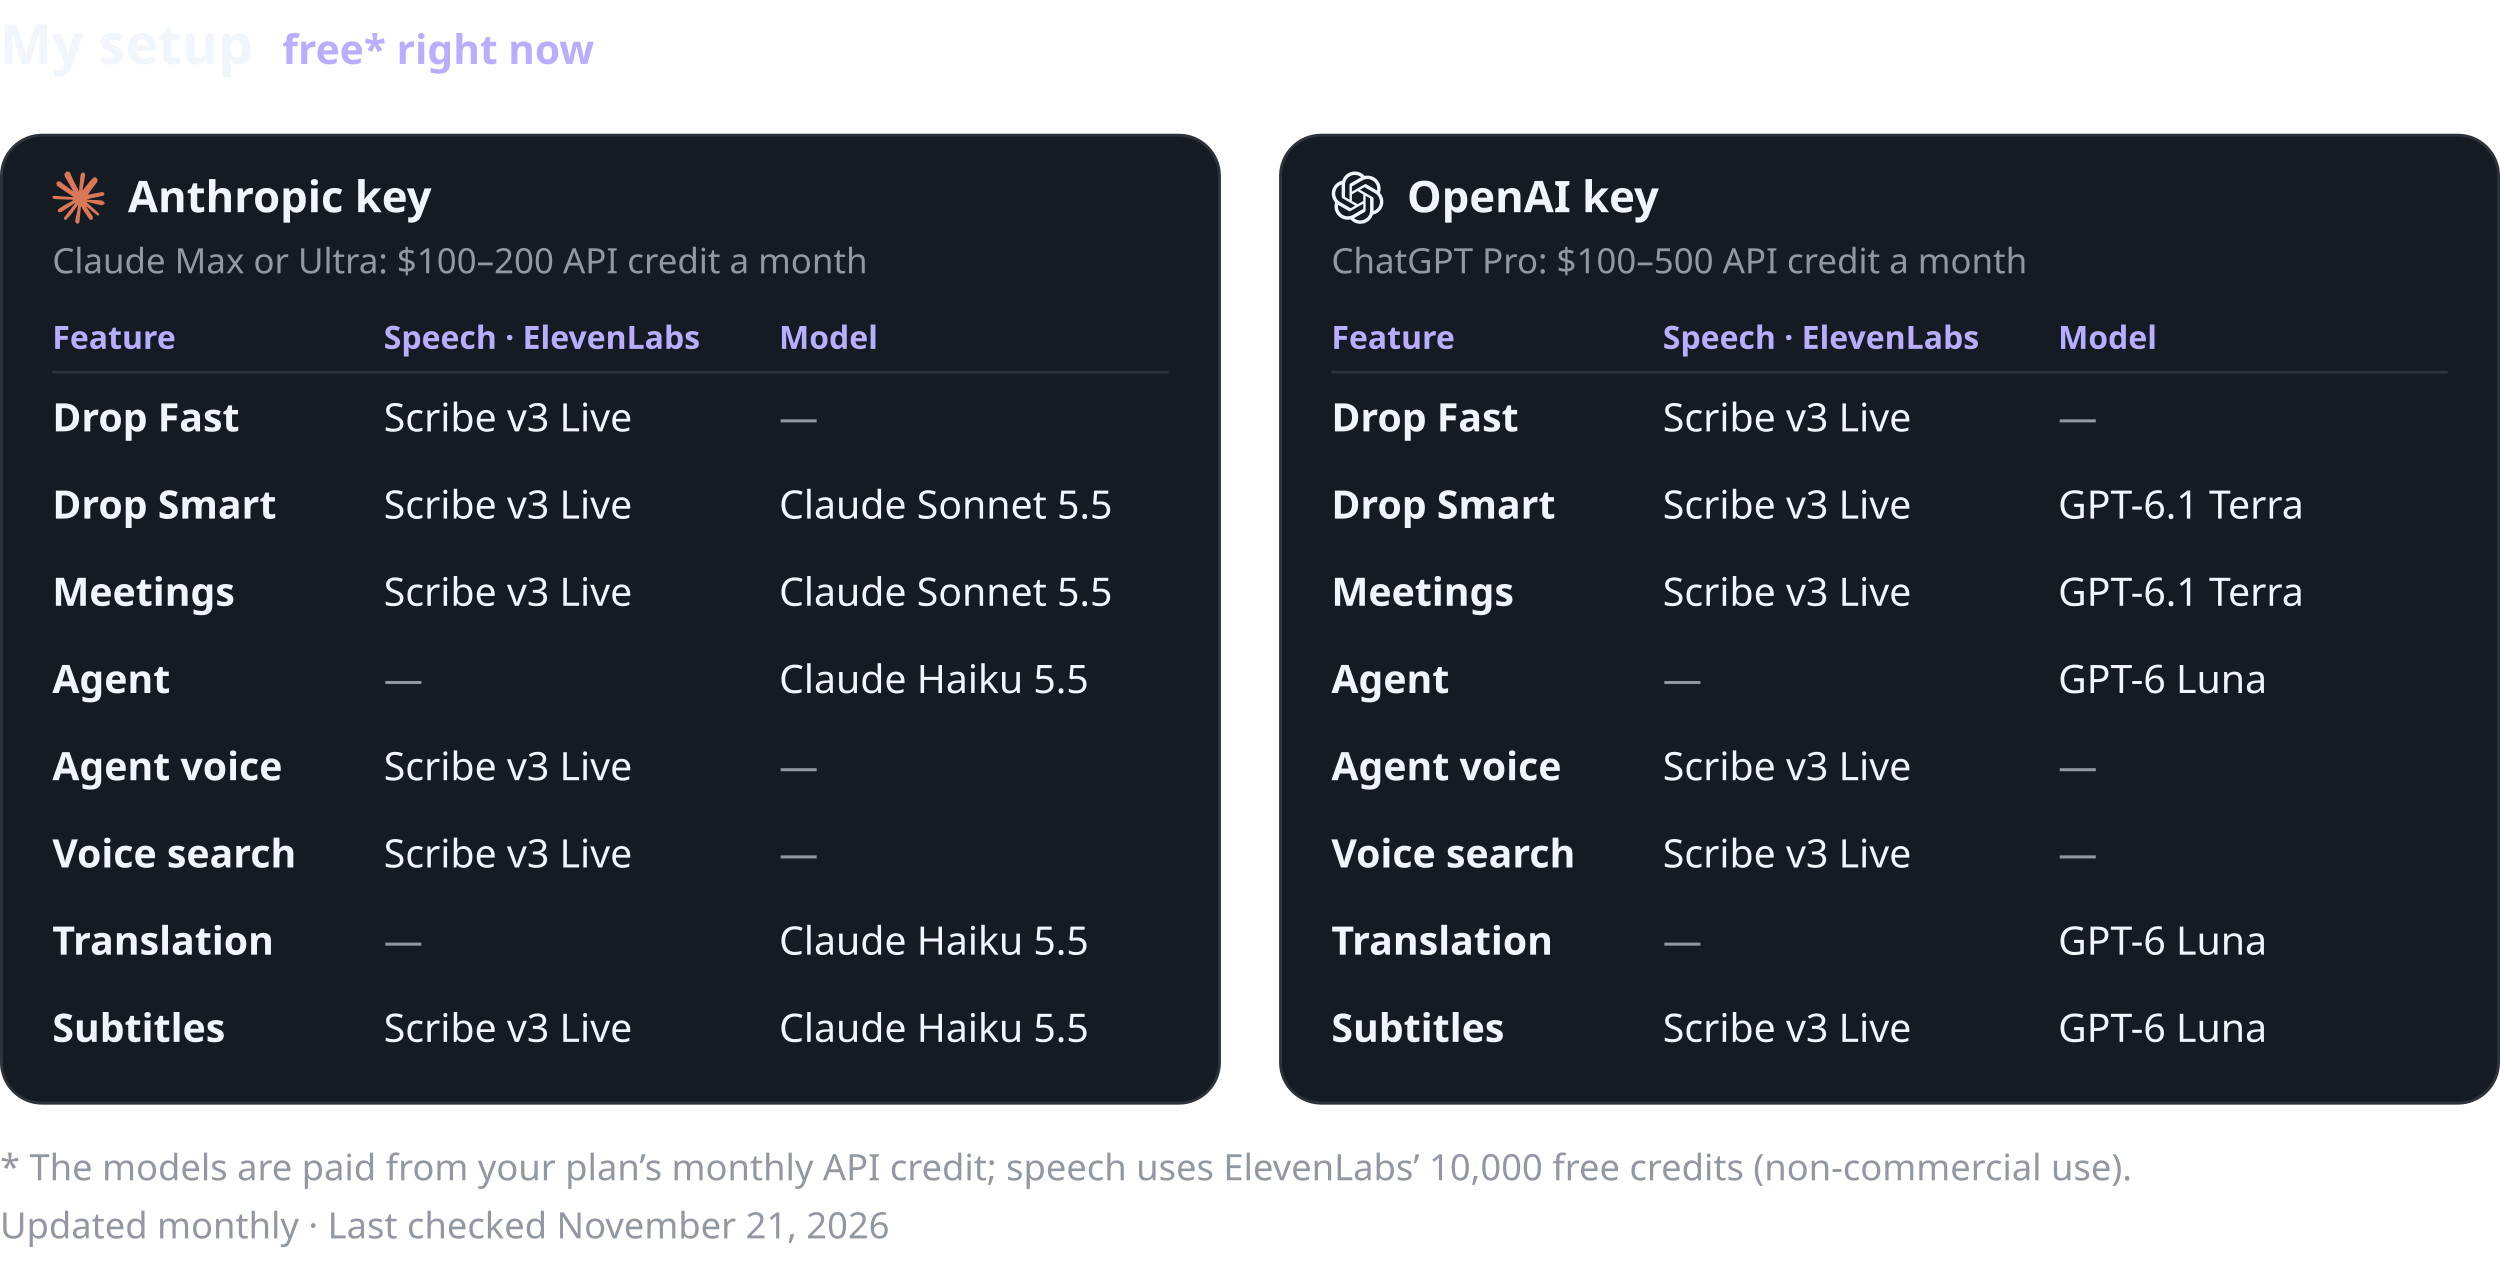
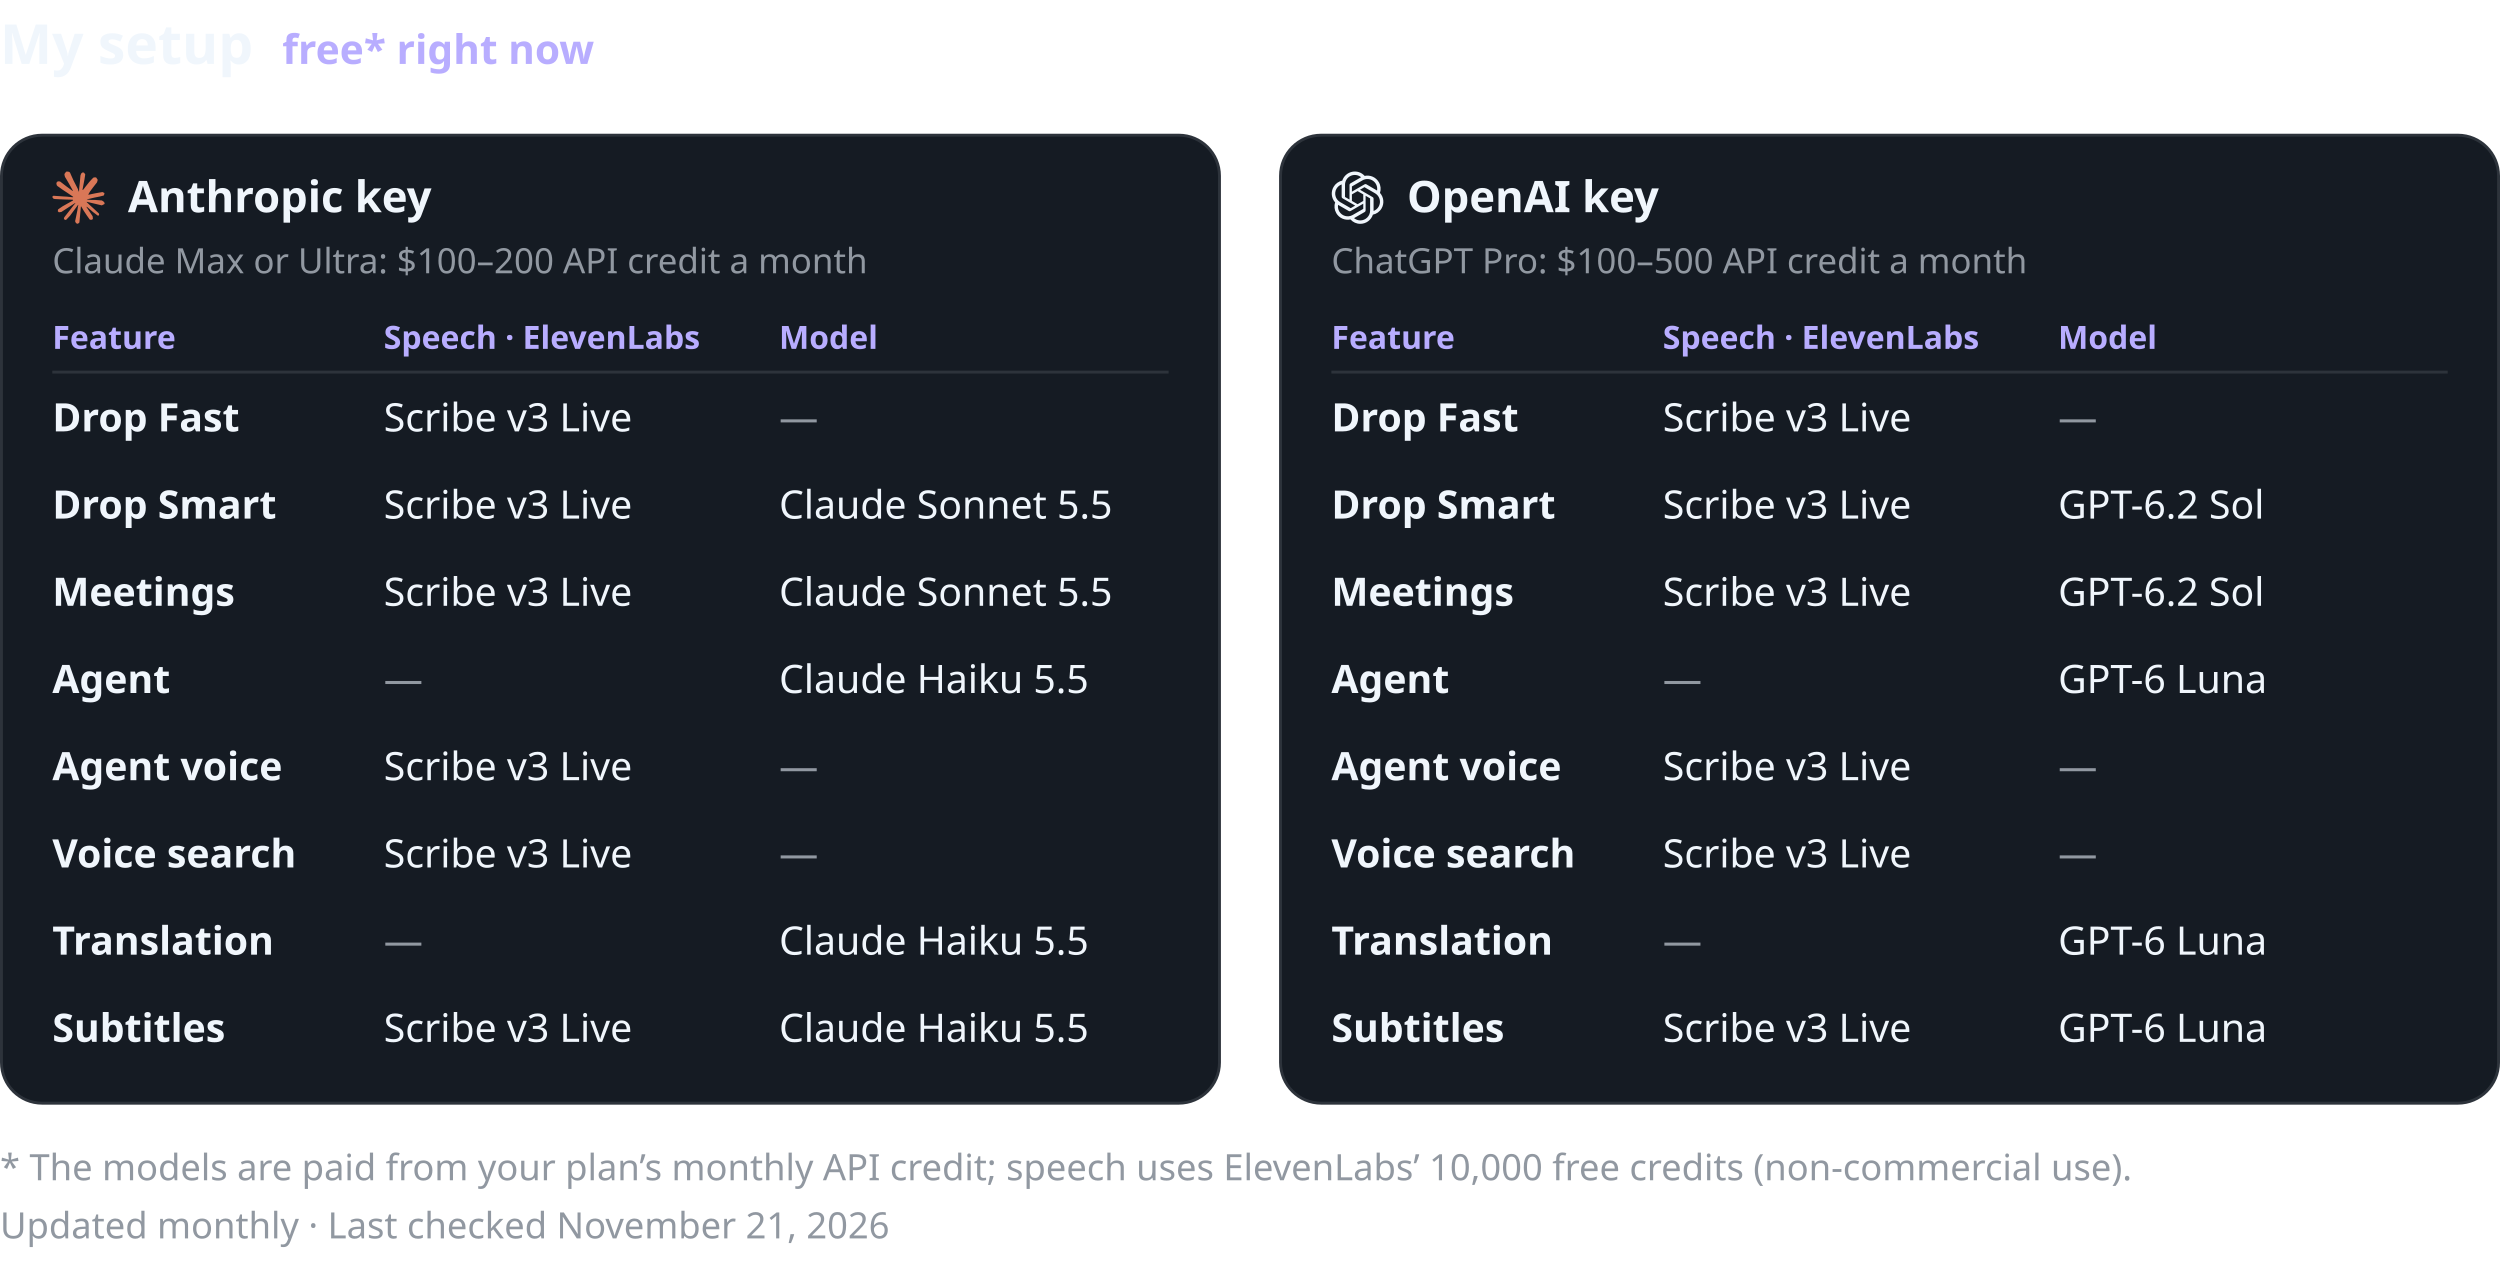
<svg xmlns="http://www.w3.org/2000/svg" width="860" height="434" viewBox="0 0 860 434">
  <text x="0" y="22" font-family="-apple-system, BlinkMacSystemFont, 'Segoe UI', 'Noto Sans', Helvetica, Arial, sans-serif" font-size="19" font-weight="700" fill="#f0f6fc">My setup<tspan dx="10" font-size="14" font-weight="600" fill="#b8adff">free* right now</tspan>
  </text>
  <rect x="0.5" y="46.5" width="419.0" height="333" rx="14" fill="#151b23" stroke="#2d333b" />
  <svg x="18.0" y="59" width="18" height="18" fill="#d97757" role="img" viewBox="0 0 24 24">
    <path d="m4.714 15.956 4.717-2.647.079-.231-.079-.128h-.231l-.789-.049-2.696-.073-2.337-.097-2.265-.121-.571-.121-.534-.704.055-.352.48-.322.686.061 1.518.103 2.277.158 1.651.097 2.447.255h.389l.055-.158-.134-.097-.103-.097L6.973 9.836l-2.55-1.688-1.336-.971-.723-.492-.364-.461-.158-1.008.656-.723.88.061.225.061.892.686 1.906 1.475 2.489 1.834.364.303.146-.103.018-.073-.164-.273-1.354-2.447-1.445-2.489-.643-1.032-.17-.619c-.061-.255-.103-.467-.103-.729L6.287.134 6.7 0l.996.134.419.364.619 1.415 1.002 2.228 1.554 3.03.455.898.243.832.091.255h.158v-.146l.128-1.706.237-2.095.231-2.696.079-.759.376-.911.747-.492.583.279.48.686-.067.443-.285 1.852-.559 2.902-.364 1.943h.212l.243-.243.984-1.305 1.651-2.064.729-.82.85-.905.546-.431h1.032l.759 1.129-.34 1.166-1.062 1.348-.88 1.141-1.263 1.7-.789 1.36.073.109.188-.018 2.853-.607 1.542-.279 1.84-.316.832.389.091.395-.328.807-1.967.486-2.307.461-3.436.814-.043.03.049.061 1.548.146.662.036h1.621l3.018.225.789.522.474.638-.079.486-1.214.619-1.639-.389-3.825-.911-1.311-.328h-.182v.109l1.093 1.069 2.003 1.809 2.507 2.331.128.577-.322.455-.34-.049-2.204-1.657-.85-.747-1.925-1.621h-.128v.17l.443.65 2.344 3.521.121 1.081-.17.352-.607.212-.668-.121-1.372-1.925L14.38 17.959l-1.141-1.943-.14.079-.674 7.255-.316.37-.729.279-.607-.461-.322-.747.322-1.475.389-1.925.316-1.53.285-1.9.17-.631-.012-.043-.14.018-1.433 1.967-2.18 2.945-1.724 1.846-.413.164-.716-.37.067-.662.401-.589 2.386-3.036 1.439-1.882.929-1.087-.006-.158h-.055l-6.338 4.116-1.129.146-.486-.455.061-.747.231-.243 1.906-1.311Z" />
  </svg>
  <text x="44.0" y="73" font-family="-apple-system, BlinkMacSystemFont, 'Segoe UI', 'Noto Sans', Helvetica, Arial, sans-serif" font-size="15" font-weight="600" fill="#f0f6fc">Anthropic key</text>
  <text x="18.0" y="94" font-family="-apple-system, BlinkMacSystemFont, 'Segoe UI', 'Noto Sans', Helvetica, Arial, sans-serif" font-size="12.0" fill="#9198a1">Claude Max or Ultra: $100–200 API credit a month</text>
  <text x="18.0" y="120" font-family="-apple-system, BlinkMacSystemFont, 'Segoe UI', 'Noto Sans', Helvetica, Arial, sans-serif" font-size="11.0" font-weight="600" fill="#b8adff">Feature</text>
  <text x="132.0" y="120" font-family="-apple-system, BlinkMacSystemFont, 'Segoe UI', 'Noto Sans', Helvetica, Arial, sans-serif" font-size="11.0" font-weight="600" fill="#b8adff">Speech · ElevenLabs</text>
  <text x="268.0" y="120" font-family="-apple-system, BlinkMacSystemFont, 'Segoe UI', 'Noto Sans', Helvetica, Arial, sans-serif" font-size="11.0" font-weight="600" fill="#b8adff">Model</text>
  <line x1="18.0" y1="128" x2="402.0" y2="128" stroke="#2d333b" />
  <text x="18.0" y="148.4" font-family="-apple-system, BlinkMacSystemFont, 'Segoe UI', 'Noto Sans', Helvetica, Arial, sans-serif" font-size="13.5" font-weight="600" fill="#f0f6fc">Drop Fast</text>
  <text x="132.0" y="148.4" font-family="-apple-system, BlinkMacSystemFont, 'Segoe UI', 'Noto Sans', Helvetica, Arial, sans-serif" font-size="13.5" font-weight="400" fill="#f0f6fc">Scribe v3 Live</text>
  <text x="268.0" y="148.4" font-family="-apple-system, BlinkMacSystemFont, 'Segoe UI', 'Noto Sans', Helvetica, Arial, sans-serif" font-size="13.5" font-weight="400" fill="#9198a1">—</text>
  <text x="18.0" y="178.4" font-family="-apple-system, BlinkMacSystemFont, 'Segoe UI', 'Noto Sans', Helvetica, Arial, sans-serif" font-size="13.5" font-weight="600" fill="#f0f6fc">Drop Smart</text>
  <text x="132.0" y="178.4" font-family="-apple-system, BlinkMacSystemFont, 'Segoe UI', 'Noto Sans', Helvetica, Arial, sans-serif" font-size="13.5" font-weight="400" fill="#f0f6fc">Scribe v3 Live</text>
  <text x="268.0" y="178.4" font-family="-apple-system, BlinkMacSystemFont, 'Segoe UI', 'Noto Sans', Helvetica, Arial, sans-serif" font-size="13.5" font-weight="400" fill="#f0f6fc">Claude Sonnet 5.5</text>
  <text x="18.0" y="208.4" font-family="-apple-system, BlinkMacSystemFont, 'Segoe UI', 'Noto Sans', Helvetica, Arial, sans-serif" font-size="13.5" font-weight="600" fill="#f0f6fc">Meetings</text>
  <text x="132.0" y="208.4" font-family="-apple-system, BlinkMacSystemFont, 'Segoe UI', 'Noto Sans', Helvetica, Arial, sans-serif" font-size="13.5" font-weight="400" fill="#f0f6fc">Scribe v3 Live</text>
  <text x="268.0" y="208.4" font-family="-apple-system, BlinkMacSystemFont, 'Segoe UI', 'Noto Sans', Helvetica, Arial, sans-serif" font-size="13.5" font-weight="400" fill="#f0f6fc">Claude Sonnet 5.5</text>
  <text x="18.0" y="238.4" font-family="-apple-system, BlinkMacSystemFont, 'Segoe UI', 'Noto Sans', Helvetica, Arial, sans-serif" font-size="13.5" font-weight="600" fill="#f0f6fc">Agent</text>
  <text x="132.0" y="238.4" font-family="-apple-system, BlinkMacSystemFont, 'Segoe UI', 'Noto Sans', Helvetica, Arial, sans-serif" font-size="13.5" font-weight="400" fill="#9198a1">—</text>
  <text x="268.0" y="238.4" font-family="-apple-system, BlinkMacSystemFont, 'Segoe UI', 'Noto Sans', Helvetica, Arial, sans-serif" font-size="13.5" font-weight="400" fill="#f0f6fc">Claude Haiku 5.5</text>
  <text x="18.0" y="268.4" font-family="-apple-system, BlinkMacSystemFont, 'Segoe UI', 'Noto Sans', Helvetica, Arial, sans-serif" font-size="13.5" font-weight="600" fill="#f0f6fc">Agent voice</text>
  <text x="132.0" y="268.4" font-family="-apple-system, BlinkMacSystemFont, 'Segoe UI', 'Noto Sans', Helvetica, Arial, sans-serif" font-size="13.5" font-weight="400" fill="#f0f6fc">Scribe v3 Live</text>
  <text x="268.0" y="268.4" font-family="-apple-system, BlinkMacSystemFont, 'Segoe UI', 'Noto Sans', Helvetica, Arial, sans-serif" font-size="13.5" font-weight="400" fill="#9198a1">—</text>
  <text x="18.0" y="298.4" font-family="-apple-system, BlinkMacSystemFont, 'Segoe UI', 'Noto Sans', Helvetica, Arial, sans-serif" font-size="13.5" font-weight="600" fill="#f0f6fc">Voice search</text>
  <text x="132.0" y="298.4" font-family="-apple-system, BlinkMacSystemFont, 'Segoe UI', 'Noto Sans', Helvetica, Arial, sans-serif" font-size="13.5" font-weight="400" fill="#f0f6fc">Scribe v3 Live</text>
  <text x="268.0" y="298.4" font-family="-apple-system, BlinkMacSystemFont, 'Segoe UI', 'Noto Sans', Helvetica, Arial, sans-serif" font-size="13.5" font-weight="400" fill="#9198a1">—</text>
  <text x="18.0" y="328.4" font-family="-apple-system, BlinkMacSystemFont, 'Segoe UI', 'Noto Sans', Helvetica, Arial, sans-serif" font-size="13.5" font-weight="600" fill="#f0f6fc">Translation</text>
  <text x="132.0" y="328.4" font-family="-apple-system, BlinkMacSystemFont, 'Segoe UI', 'Noto Sans', Helvetica, Arial, sans-serif" font-size="13.5" font-weight="400" fill="#9198a1">—</text>
  <text x="268.0" y="328.4" font-family="-apple-system, BlinkMacSystemFont, 'Segoe UI', 'Noto Sans', Helvetica, Arial, sans-serif" font-size="13.5" font-weight="400" fill="#f0f6fc">Claude Haiku 5.5</text>
  <text x="18.0" y="358.4" font-family="-apple-system, BlinkMacSystemFont, 'Segoe UI', 'Noto Sans', Helvetica, Arial, sans-serif" font-size="13.5" font-weight="600" fill="#f0f6fc">Subtitles</text>
  <text x="132.0" y="358.4" font-family="-apple-system, BlinkMacSystemFont, 'Segoe UI', 'Noto Sans', Helvetica, Arial, sans-serif" font-size="13.5" font-weight="400" fill="#f0f6fc">Scribe v3 Live</text>
  <text x="268.0" y="358.4" font-family="-apple-system, BlinkMacSystemFont, 'Segoe UI', 'Noto Sans', Helvetica, Arial, sans-serif" font-size="13.5" font-weight="400" fill="#f0f6fc">Claude Haiku 5.5</text>
  <rect x="440.5" y="46.5" width="419.0" height="333" rx="14" fill="#151b23" stroke="#2d333b" />
  <svg x="458.0" y="59" width="18" height="18" fill="#f0f6fc" role="img" viewBox="0 0 24 24">
    <path d="M22.282 9.821a5.985 5.985 0 0 0-.516-4.911 6.046 6.046 0 0 0-6.51-2.9A6.065 6.065 0 0 0 4.981 4.182a5.985 5.985 0 0 0-3.998 2.9 6.046 6.046 0 0 0 .743 7.097 5.98 5.98 0 0 0 .511 4.911 6.051 6.051 0 0 0 6.515 2.9A5.985 5.985 0 0 0 13.26 24a6.056 6.056 0 0 0 5.772-4.206 5.989 5.989 0 0 0 3.998-2.9 6.056 6.056 0 0 0-.748-7.073zm-9.022 12.608a4.476 4.476 0 0 1-2.876-1.041l.142-.08 4.778-2.758a.795.795 0 0 0 .393-.681v-6.737l2.02 1.169a.071.071 0 0 1 .038.052v5.583a4.504 4.504 0 0 1-4.495 4.494zm-9.661-4.125a4.471 4.471 0 0 1-.535-3.014l.142.085 4.783 2.758a.771.771 0 0 0 .781 0l5.843-3.369v2.332a.08.08 0 0 1-.033.061L9.74 19.95a4.499 4.499 0 0 1-6.141-1.646zM2.341 7.896a4.485 4.485 0 0 1 2.365-1.973V11.6a.766.766 0 0 0 .388.676l5.814 3.354-2.02 1.169a.076.076 0 0 1-.071 0l-4.83-2.787A4.504 4.504 0 0 1 2.341 7.872zm16.596 3.856L13.104 8.364 15.119 7.2a.076.076 0 0 1 .071 0l4.83 2.791a4.494 4.494 0 0 1-.676 8.104v-5.677a.79.79 0 0 0-.407-.667zm2.011-3.023l-.142-.085-4.774-2.782a.776.776 0 0 0-.785 0L9.409 9.23V6.897a.066.066 0 0 1 .028-.061l4.83-2.787a4.499 4.499 0 0 1 6.68 4.66zM8.306 12.863l-2.02-1.164a.08.08 0 0 1-.038-.057V6.074a4.499 4.499 0 0 1 7.376-3.454l-.142.081L8.704 5.459a.795.795 0 0 0-.393.681zm1.098-2.365l2.602-1.5 2.607 1.5v2.999l-2.597 1.5-2.607-1.5Z" />
  </svg>
  <text x="484.0" y="73" font-family="-apple-system, BlinkMacSystemFont, 'Segoe UI', 'Noto Sans', Helvetica, Arial, sans-serif" font-size="15" font-weight="600" fill="#f0f6fc">OpenAI key</text>
  <text x="458.0" y="94" font-family="-apple-system, BlinkMacSystemFont, 'Segoe UI', 'Noto Sans', Helvetica, Arial, sans-serif" font-size="12.0" fill="#9198a1">ChatGPT Pro: $100–500 API credit a month</text>
  <text x="458.0" y="120" font-family="-apple-system, BlinkMacSystemFont, 'Segoe UI', 'Noto Sans', Helvetica, Arial, sans-serif" font-size="11.0" font-weight="600" fill="#b8adff">Feature</text>
  <text x="572.0" y="120" font-family="-apple-system, BlinkMacSystemFont, 'Segoe UI', 'Noto Sans', Helvetica, Arial, sans-serif" font-size="11.0" font-weight="600" fill="#b8adff">Speech · ElevenLabs</text>
  <text x="708.0" y="120" font-family="-apple-system, BlinkMacSystemFont, 'Segoe UI', 'Noto Sans', Helvetica, Arial, sans-serif" font-size="11.0" font-weight="600" fill="#b8adff">Model</text>
  <line x1="458.0" y1="128" x2="842.0" y2="128" stroke="#2d333b" />
  <text x="458.0" y="148.4" font-family="-apple-system, BlinkMacSystemFont, 'Segoe UI', 'Noto Sans', Helvetica, Arial, sans-serif" font-size="13.5" font-weight="600" fill="#f0f6fc">Drop Fast</text>
  <text x="572.0" y="148.4" font-family="-apple-system, BlinkMacSystemFont, 'Segoe UI', 'Noto Sans', Helvetica, Arial, sans-serif" font-size="13.5" font-weight="400" fill="#f0f6fc">Scribe v3 Live</text>
  <text x="708.0" y="148.4" font-family="-apple-system, BlinkMacSystemFont, 'Segoe UI', 'Noto Sans', Helvetica, Arial, sans-serif" font-size="13.5" font-weight="400" fill="#9198a1">—</text>
  <text x="458.0" y="178.4" font-family="-apple-system, BlinkMacSystemFont, 'Segoe UI', 'Noto Sans', Helvetica, Arial, sans-serif" font-size="13.5" font-weight="600" fill="#f0f6fc">Drop Smart</text>
  <text x="572.0" y="178.4" font-family="-apple-system, BlinkMacSystemFont, 'Segoe UI', 'Noto Sans', Helvetica, Arial, sans-serif" font-size="13.5" font-weight="400" fill="#f0f6fc">Scribe v3 Live</text>
-   <text x="708.0" y="178.4" font-family="-apple-system, BlinkMacSystemFont, 'Segoe UI', 'Noto Sans', Helvetica, Arial, sans-serif" font-size="13.5" font-weight="400" fill="#f0f6fc">GPT-6.1 Terra</text>
+   <text x="708.0" y="178.4" font-family="-apple-system, BlinkMacSystemFont, 'Segoe UI', 'Noto Sans', Helvetica, Arial, sans-serif" font-size="13.5" font-weight="400" fill="#f0f6fc">GPT-6.2 Sol</text>
  <text x="458.0" y="208.4" font-family="-apple-system, BlinkMacSystemFont, 'Segoe UI', 'Noto Sans', Helvetica, Arial, sans-serif" font-size="13.5" font-weight="600" fill="#f0f6fc">Meetings</text>
  <text x="572.0" y="208.4" font-family="-apple-system, BlinkMacSystemFont, 'Segoe UI', 'Noto Sans', Helvetica, Arial, sans-serif" font-size="13.5" font-weight="400" fill="#f0f6fc">Scribe v3 Live</text>
-   <text x="708.0" y="208.4" font-family="-apple-system, BlinkMacSystemFont, 'Segoe UI', 'Noto Sans', Helvetica, Arial, sans-serif" font-size="13.5" font-weight="400" fill="#f0f6fc">GPT-6.1 Terra</text>
+   <text x="708.0" y="208.4" font-family="-apple-system, BlinkMacSystemFont, 'Segoe UI', 'Noto Sans', Helvetica, Arial, sans-serif" font-size="13.5" font-weight="400" fill="#f0f6fc">GPT-6.2 Sol</text>
  <text x="458.0" y="238.4" font-family="-apple-system, BlinkMacSystemFont, 'Segoe UI', 'Noto Sans', Helvetica, Arial, sans-serif" font-size="13.5" font-weight="600" fill="#f0f6fc">Agent</text>
  <text x="572.0" y="238.4" font-family="-apple-system, BlinkMacSystemFont, 'Segoe UI', 'Noto Sans', Helvetica, Arial, sans-serif" font-size="13.5" font-weight="400" fill="#9198a1">—</text>
  <text x="708.0" y="238.4" font-family="-apple-system, BlinkMacSystemFont, 'Segoe UI', 'Noto Sans', Helvetica, Arial, sans-serif" font-size="13.5" font-weight="400" fill="#f0f6fc">GPT-6 Luna</text>
  <text x="458.0" y="268.4" font-family="-apple-system, BlinkMacSystemFont, 'Segoe UI', 'Noto Sans', Helvetica, Arial, sans-serif" font-size="13.5" font-weight="600" fill="#f0f6fc">Agent voice</text>
  <text x="572.0" y="268.4" font-family="-apple-system, BlinkMacSystemFont, 'Segoe UI', 'Noto Sans', Helvetica, Arial, sans-serif" font-size="13.5" font-weight="400" fill="#f0f6fc">Scribe v3 Live</text>
  <text x="708.0" y="268.4" font-family="-apple-system, BlinkMacSystemFont, 'Segoe UI', 'Noto Sans', Helvetica, Arial, sans-serif" font-size="13.5" font-weight="400" fill="#9198a1">—</text>
  <text x="458.0" y="298.4" font-family="-apple-system, BlinkMacSystemFont, 'Segoe UI', 'Noto Sans', Helvetica, Arial, sans-serif" font-size="13.5" font-weight="600" fill="#f0f6fc">Voice search</text>
  <text x="572.0" y="298.4" font-family="-apple-system, BlinkMacSystemFont, 'Segoe UI', 'Noto Sans', Helvetica, Arial, sans-serif" font-size="13.5" font-weight="400" fill="#f0f6fc">Scribe v3 Live</text>
  <text x="708.0" y="298.4" font-family="-apple-system, BlinkMacSystemFont, 'Segoe UI', 'Noto Sans', Helvetica, Arial, sans-serif" font-size="13.5" font-weight="400" fill="#9198a1">—</text>
  <text x="458.0" y="328.4" font-family="-apple-system, BlinkMacSystemFont, 'Segoe UI', 'Noto Sans', Helvetica, Arial, sans-serif" font-size="13.5" font-weight="600" fill="#f0f6fc">Translation</text>
  <text x="572.0" y="328.4" font-family="-apple-system, BlinkMacSystemFont, 'Segoe UI', 'Noto Sans', Helvetica, Arial, sans-serif" font-size="13.5" font-weight="400" fill="#9198a1">—</text>
  <text x="708.0" y="328.4" font-family="-apple-system, BlinkMacSystemFont, 'Segoe UI', 'Noto Sans', Helvetica, Arial, sans-serif" font-size="13.5" font-weight="400" fill="#f0f6fc">GPT-6 Luna</text>
  <text x="458.0" y="358.4" font-family="-apple-system, BlinkMacSystemFont, 'Segoe UI', 'Noto Sans', Helvetica, Arial, sans-serif" font-size="13.5" font-weight="600" fill="#f0f6fc">Subtitles</text>
  <text x="572.0" y="358.4" font-family="-apple-system, BlinkMacSystemFont, 'Segoe UI', 'Noto Sans', Helvetica, Arial, sans-serif" font-size="13.5" font-weight="400" fill="#f0f6fc">Scribe v3 Live</text>
  <text x="708.0" y="358.4" font-family="-apple-system, BlinkMacSystemFont, 'Segoe UI', 'Noto Sans', Helvetica, Arial, sans-serif" font-size="13.5" font-weight="400" fill="#f0f6fc">GPT-6 Luna</text>
  <text x="0" y="406" font-family="-apple-system, BlinkMacSystemFont, 'Segoe UI', 'Noto Sans', Helvetica, Arial, sans-serif" font-size="12.5" fill="#9198a1">* The models are paid from your plan’s monthly API credit; speech uses ElevenLabs’ 10,000 free credits (non-commercial use).</text>
  <text x="0" y="426" font-family="-apple-system, BlinkMacSystemFont, 'Segoe UI', 'Noto Sans', Helvetica, Arial, sans-serif" font-size="12.5" fill="#9198a1">Updated monthly · Last checked November 21, 2026</text>
</svg>
